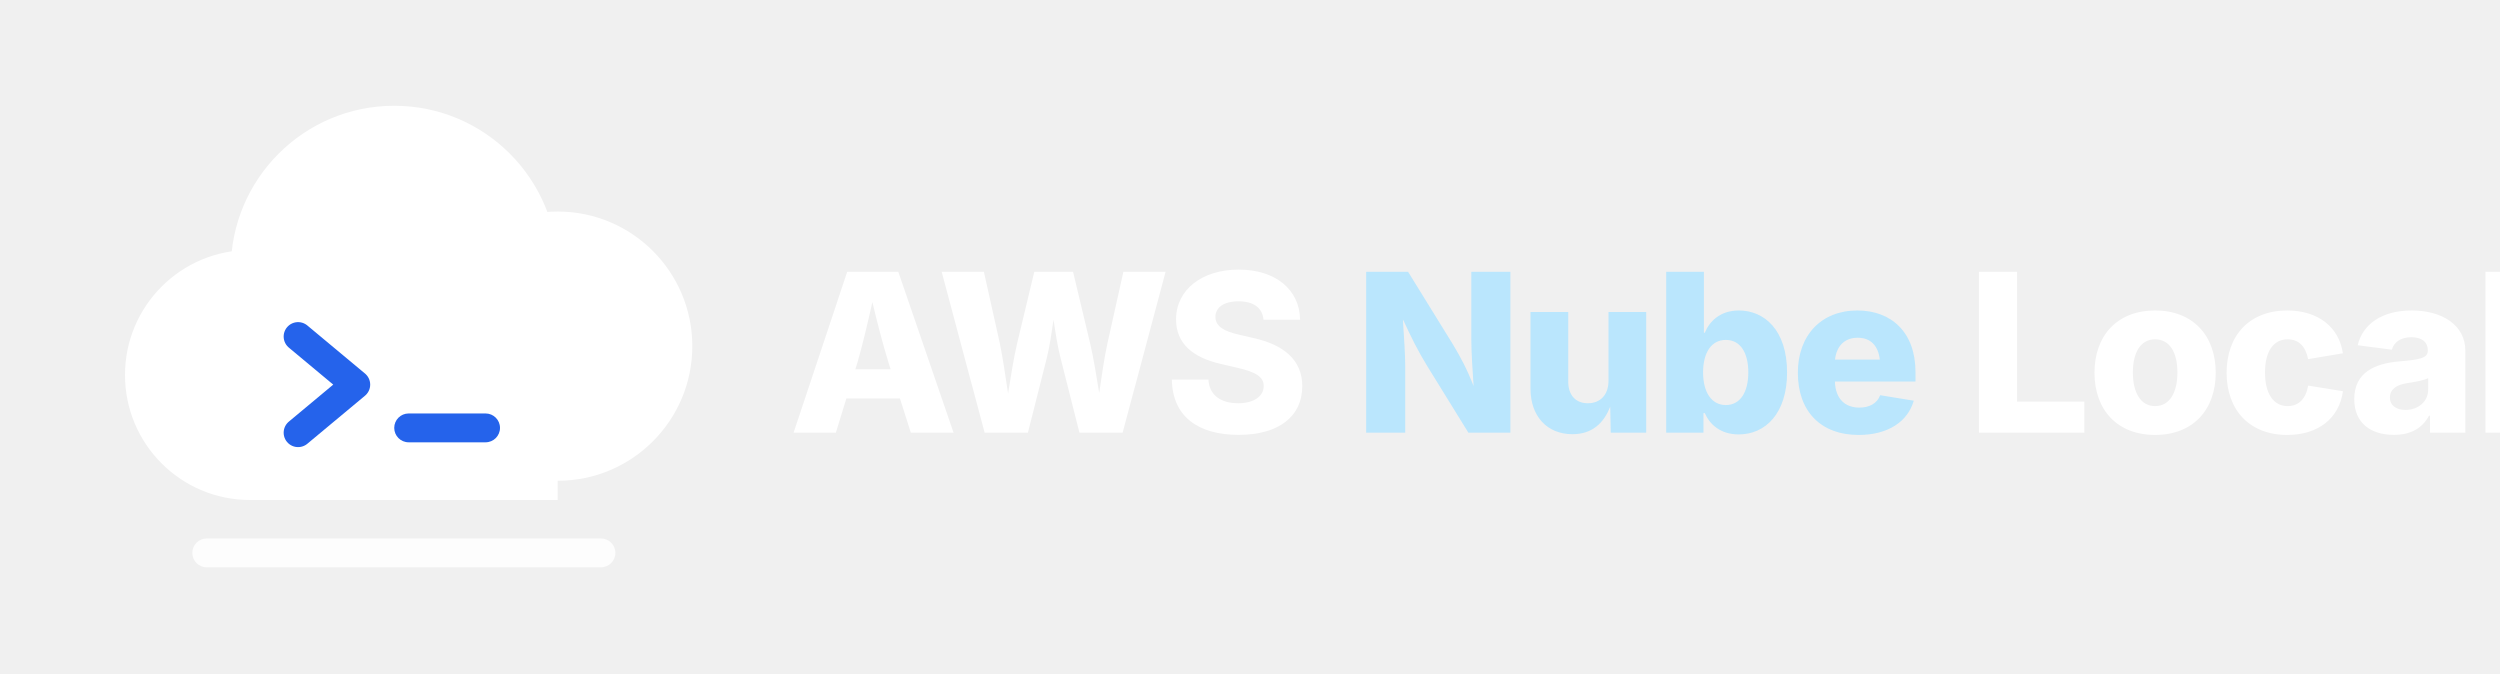
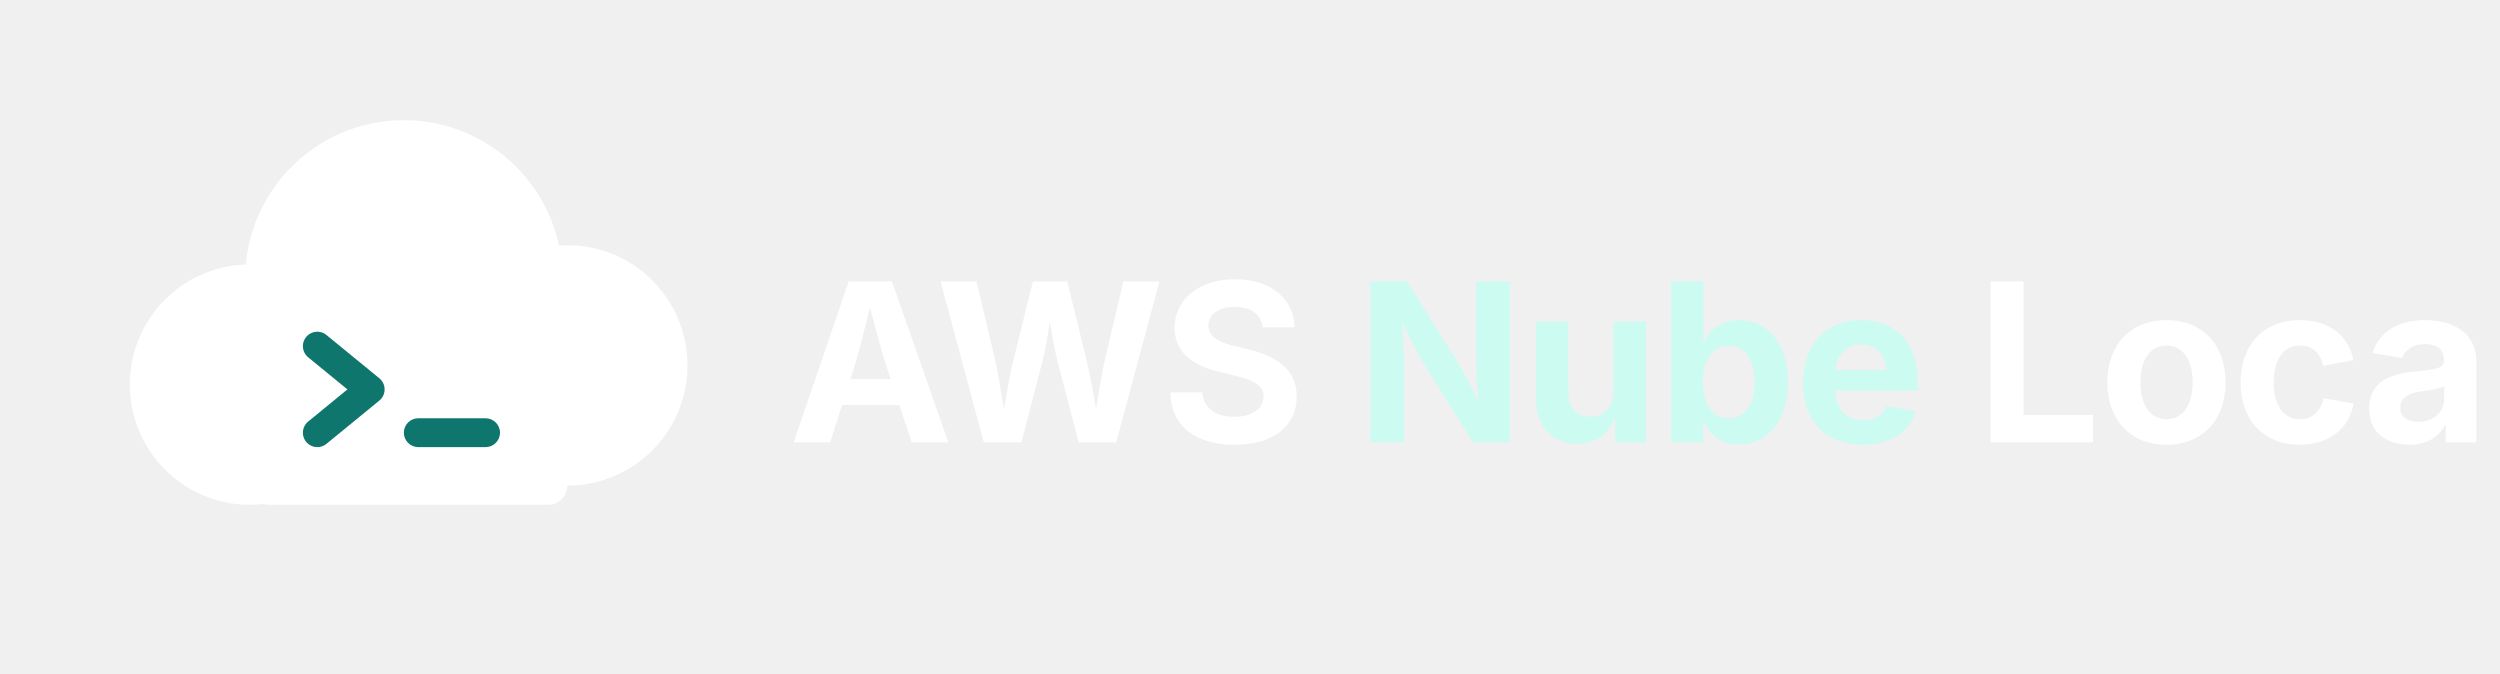
<svg xmlns="http://www.w3.org/2000/svg" viewBox="0 0 520 140" width="520" height="140" role="img" aria-label="AWS Nube Local">
  <g fill="#FFFFFF">
-     <circle cx="52" cy="78" r="26" />
-     <circle cx="82" cy="56" r="34" />
-     <circle cx="116" cy="72" r="28" />
-     <rect x="52" y="72" width="64" height="32" />
+     <circle cx="52" cy="80" r="25" />
+     <circle cx="84" cy="58" r="33" />
+     <circle cx="118" cy="76" r="25" />
+     <rect x="52" y="76" width="66" height="29" rx="4" />
  </g>
-   <path d="M62 70 l12 10 l-12 10" fill="none" stroke="#2563EB" stroke-width="6" stroke-linecap="round" stroke-linejoin="round" />
-   <rect x="82" y="86" width="22" height="6" rx="3" fill="#2563EB" />
-   <rect x="40" y="112" width="88" height="6" rx="3" fill="#FFFFFF" opacity="0.85" />
-   <text x="164" y="90" font-family="Segoe UI, Inter, Helvetica, Arial, sans-serif" font-size="46" font-weight="800" fill="#FFFFFF" letter-spacing="-1">AWS <tspan fill="#BAE6FD">Nube</tspan> Local</text>
+   <path d="M66 72 l11 9 l-11 9" fill="none" stroke="#0F766E" stroke-width="6" stroke-linecap="round" stroke-linejoin="round" />
+   <rect x="84" y="87" width="20" height="6" rx="3" fill="#0F766E" />
+   <text x="164" y="92" font-family="Segoe UI, Inter, Helvetica, Arial, sans-serif" font-size="46" font-weight="700" fill="#FFFFFF" letter-spacing="-0.5">AWS <tspan fill="#CCFBF1">Nube</tspan> Local</text>
</svg>
